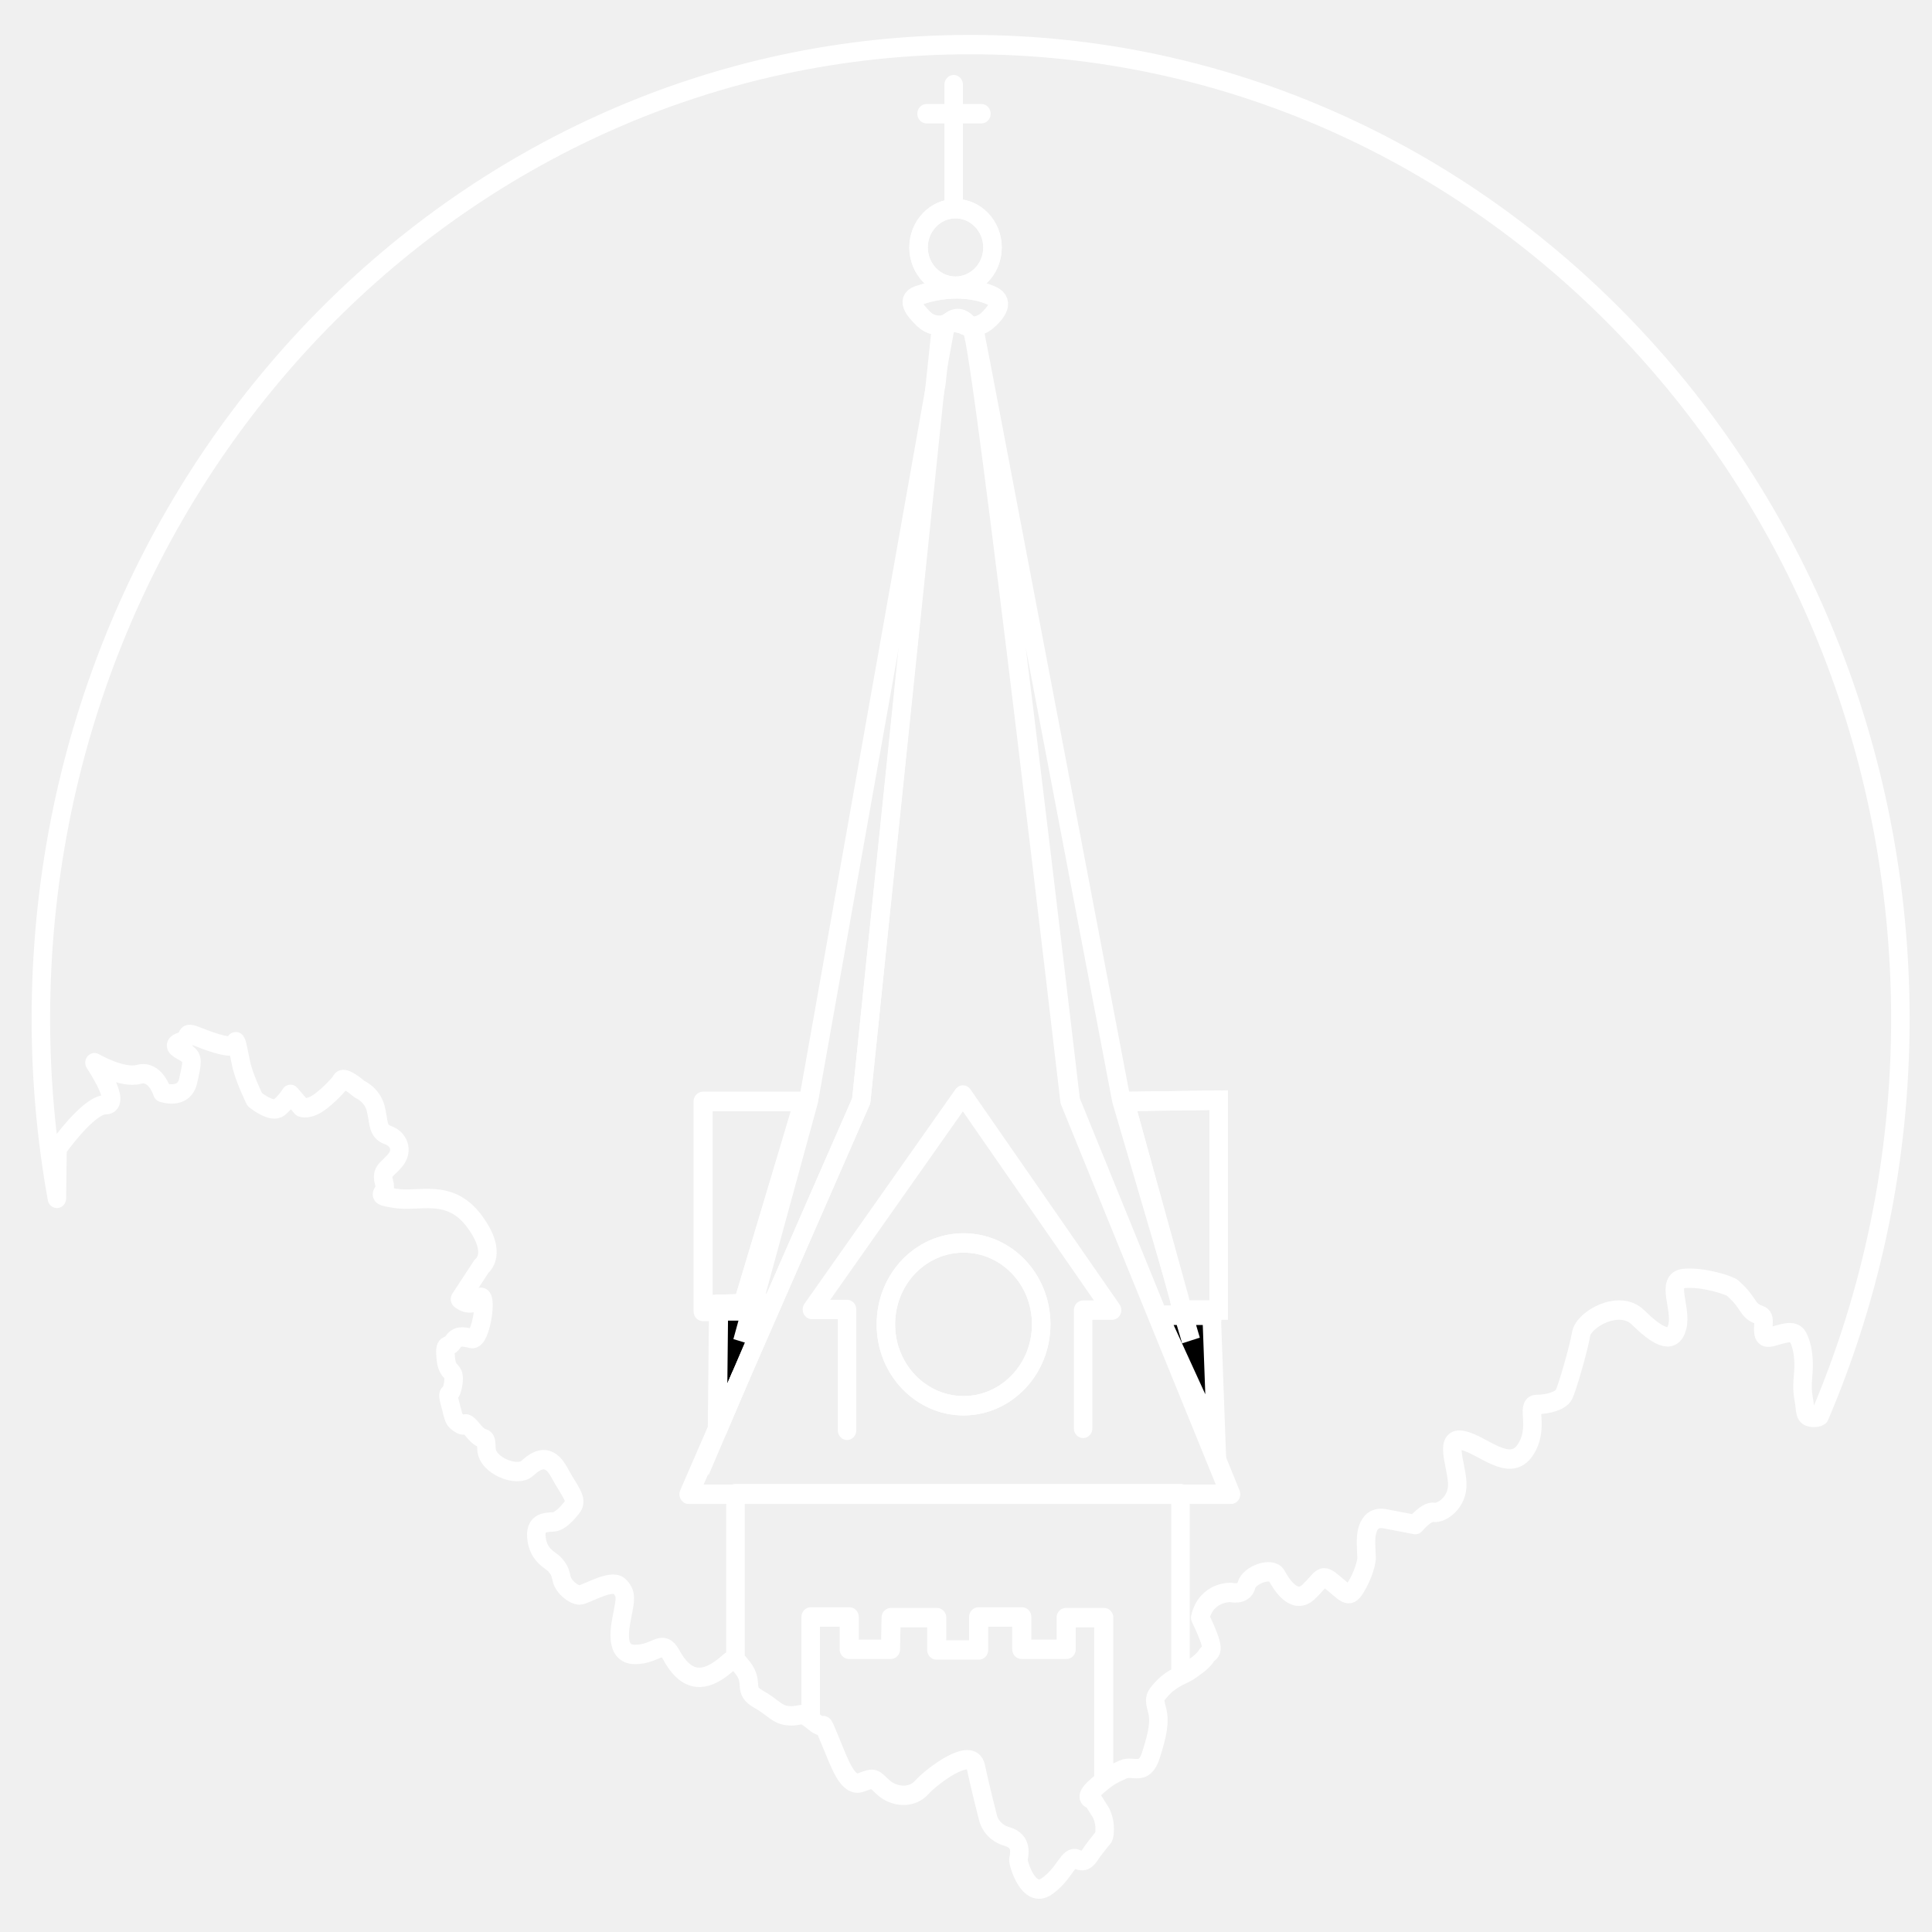
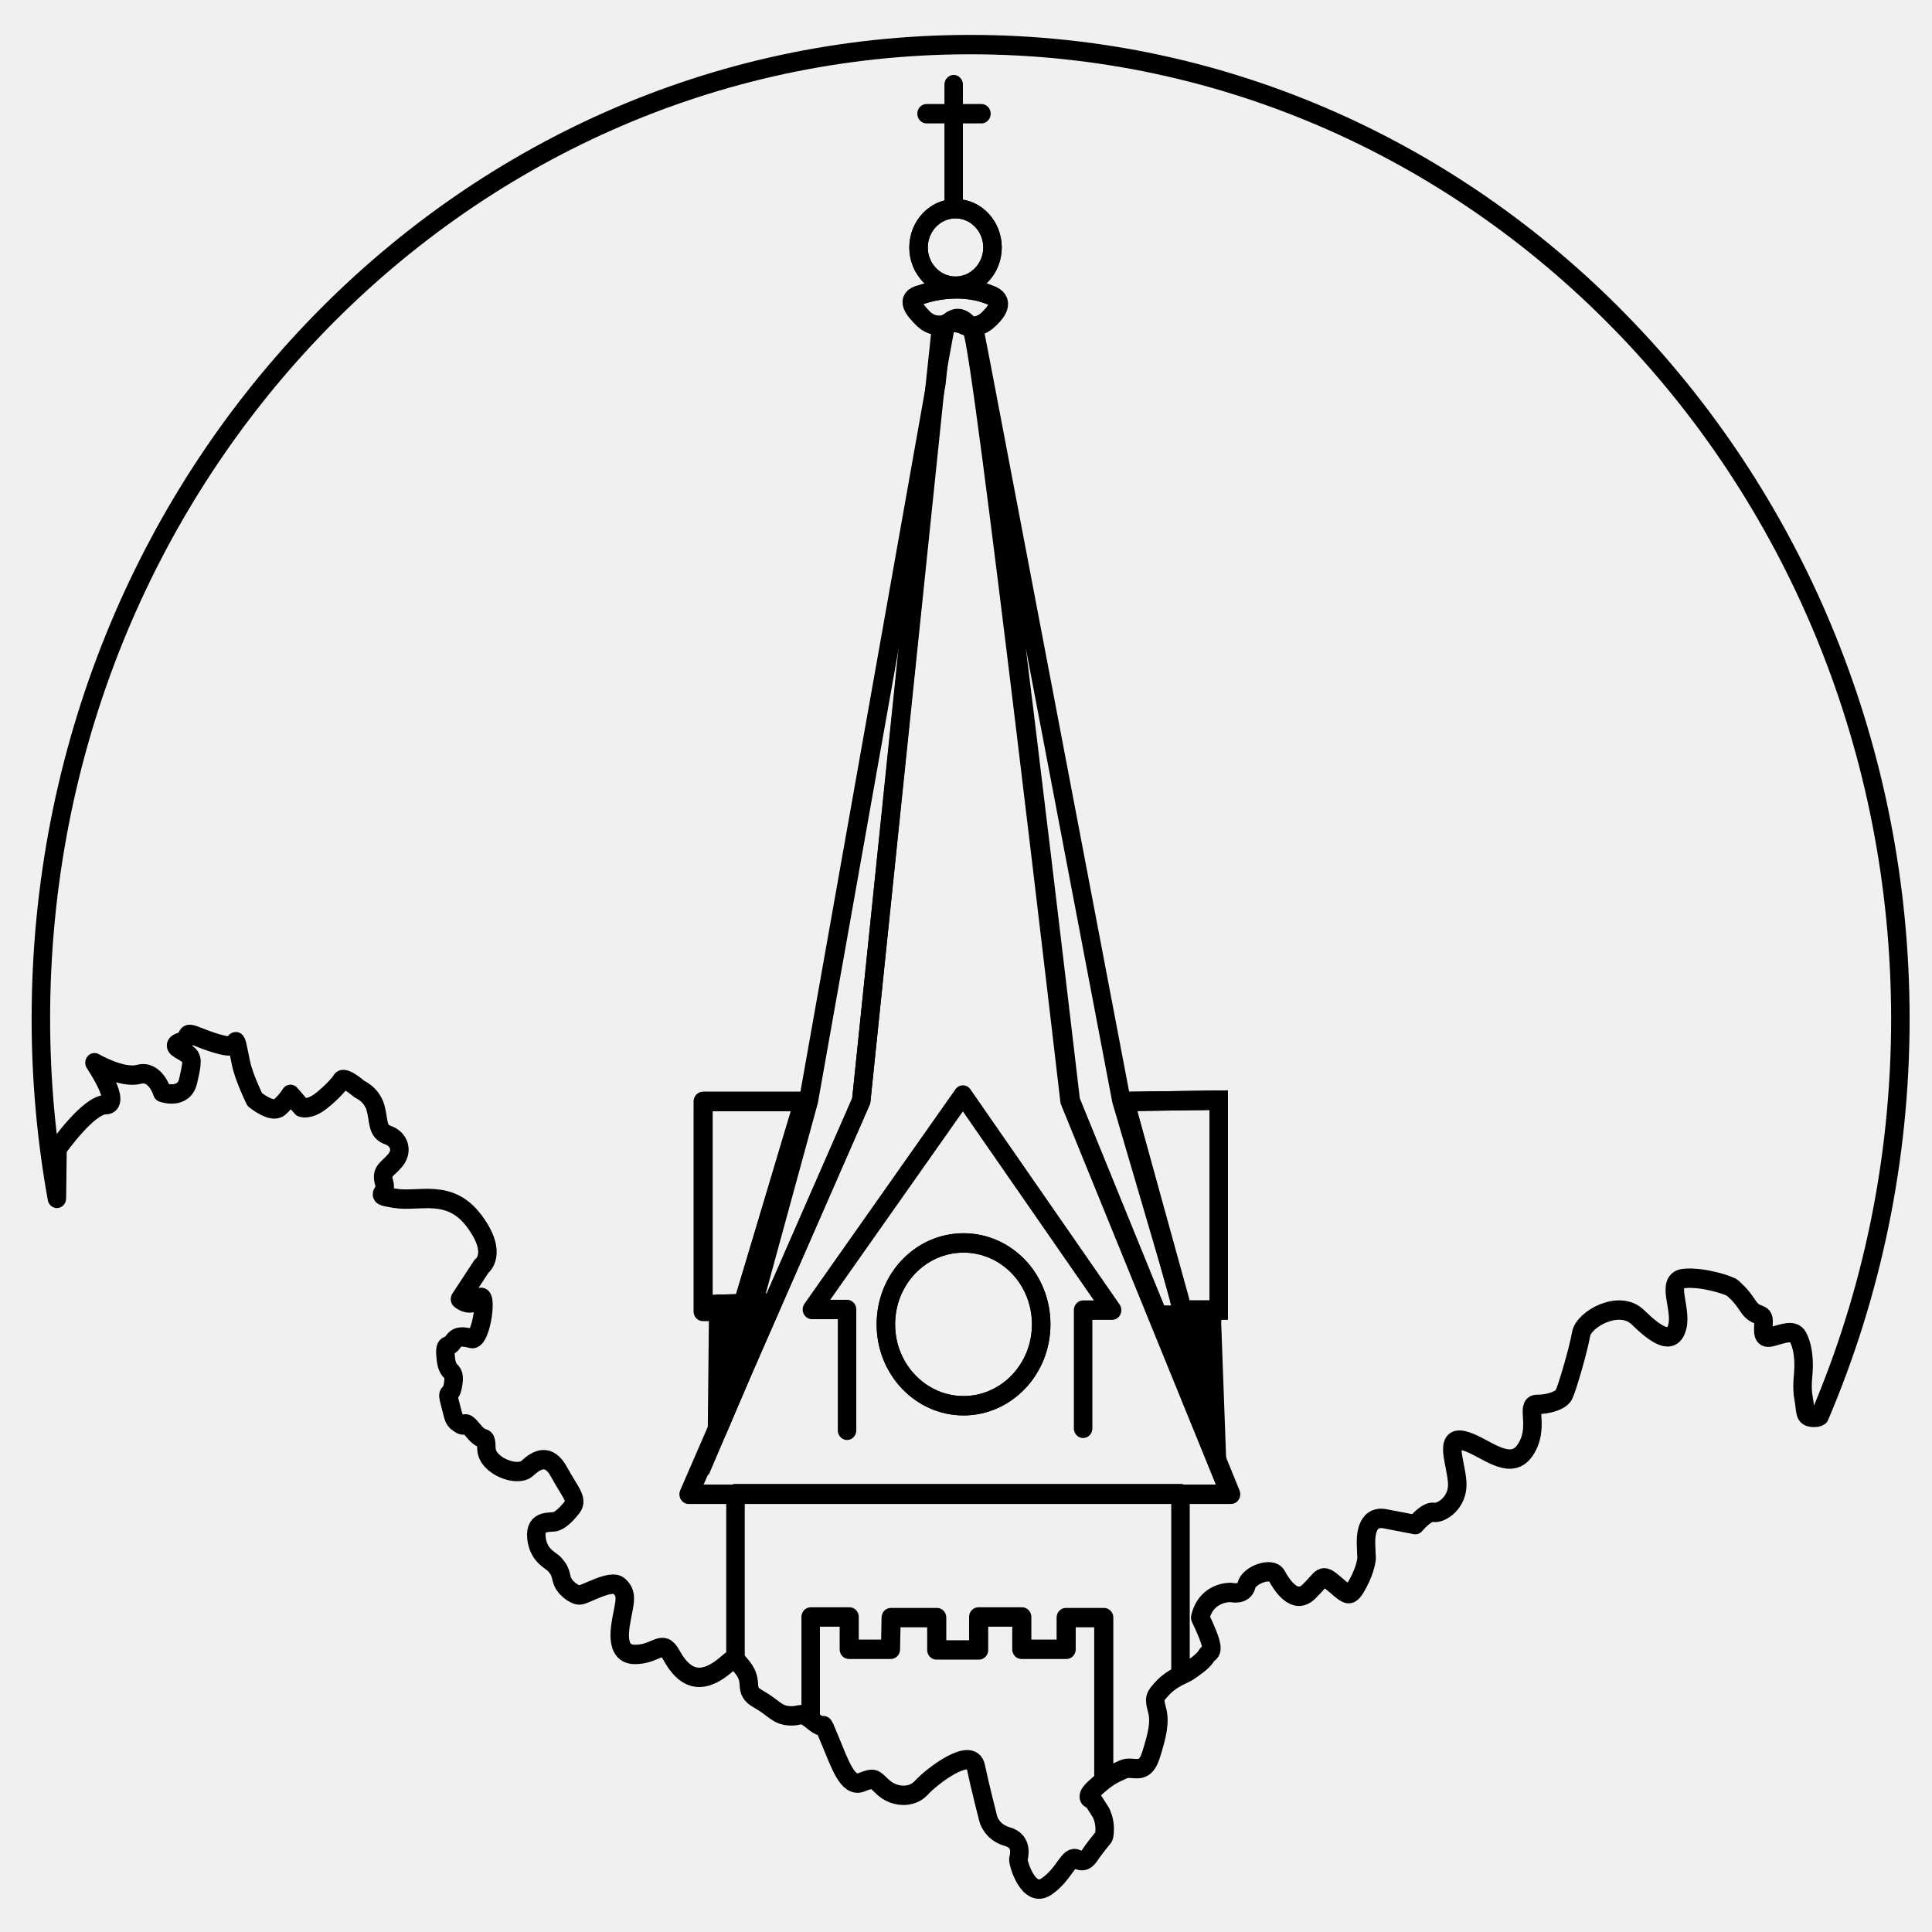
<svg xmlns="http://www.w3.org/2000/svg" version="1.1" x="0px" y="0px" viewBox="0 0 432 432" style="enable-background:new 0 0 432 432;" xml:space="preserve" id="svg2">
  <defs id="defs50" />
  <style type="text/css" id="style4">
- 	.st0{fill:none;stroke:#ffffff;stroke-width:3;stroke-linecap:round;stroke-linejoin:round;stroke-miterlimit:10;}
- 	.st1{fill:none;stroke:#ffffff;stroke-width:3;stroke-miterlimit:10;}
- 	.st2{stroke:#ffffff;stroke-width:3;stroke-miterlimit:10;}
+ 	.st0{fill:none;stroke:#000000;stroke-width:3;stroke-linecap:round;stroke-linejoin:round;stroke-miterlimit:10;}
+ 	.st1{fill:none;stroke:#000000;stroke-width:3;stroke-miterlimit:10;}
+ 	.st2{stroke:#000000;stroke-width:3;stroke-miterlimit:10;}
</style>
  <g id="Layer_10" />
  <g id="Layer_12" />
  <g id="Layer_11" />
  <g id="Layer_2" />
  <g id="Layer_3" />
  <g id="Layer_4" />
  <g id="Layer_5" />
  <g id="Layer_6" />
  <g id="Layer_7" />
  <g id="Layer_8" />
  <g id="Layer_14" />
  <g id="Layer_13" transform="matrix(1.378165,0,0,1.44449,-83.33622,-85.50822)">
    <g id="g18">
-       <polygon class="st0" points="191.6,229.6 182.6,261 185.7,260.9 180.7,272.1 200.2,229.6 212.3,118.4 " id="polygon20" style="fill:none;stroke:#ffffff;stroke-width:3;stroke-linecap:round;stroke-linejoin:round;stroke-miterlimit:10" />
-       <polygon class="st0" points="174.6,262.1 177.1,262.1 176.9,261.1 181,261 190.9,229.7 174.6,229.7 " id="polygon22" style="fill:none;stroke:#ffffff;stroke-width:3;stroke-linecap:round;stroke-linejoin:round;stroke-miterlimit:10" />
-       <path class="st0" d="m 217.9,66.1 c -83.3,0 -150.8,67.5 -150.8,150.8 0,9.5 0.9,18.8 2.6,27.8 l 0.1,-7.7 c 0,0 5,-6.8 7.8,-6.8 2.8,0 -1.8,-6.5 -1.8,-6.5 0,0 4.5,2.5 7.2,1.8 2.7,-0.7 3.8,2.8 3.8,2.8 0,0 3.5,1.2 4.2,-1.8 0.7,-3 0.8,-3.5 -0.2,-4.2 -1,-0.7 -2.8,-1.2 -1,-1.8 1.8,-0.6 0.2,-1.8 2.8,-0.8 2.6,1 5.8,2 6,1 0.2,-1 0.5,1 1,3.2 0.5,2.2 2.2,5.5 2.2,5.5 0,0 2.8,2.2 4,1.2 1.2,-1 1.8,-2 1.8,-2 l 1.8,2 c 0,0 1.2,0.5 3.2,-1 2,-1.5 3.2,-3 3.2,-3 0,0 0,-1.2 3,1.2 0,0 2,0.8 2.6,2.9 0.6,2.1 0.2,3.6 2,4.2 1.8,0.6 2.5,2.4 1.2,3.9 -1.3,1.5 -2.4,1.6 -1.8,3.5 0.6,1.9 -2.1,1.8 1.8,2.4 3.9,0.6 8.8,-1.6 12.8,3.5 4,5.1 1.2,7 1.2,7 l -3.5,5.1 c 0,0 1.6,1.4 3.1,-0.1 1.5,-1.5 0.4,6.6 -1.2,6.2 -1.6,-0.4 -2.4,-0.4 -3.1,0.6 -0.7,1 -1.4,-0.2 -1.1,2.5 0.3,2.7 1.6,1.4 1.2,3.9 -0.4,2.5 -1.2,0.6 -0.5,3.1 0.7,2.5 0.5,2.4 1.6,3.1 1.1,0.7 0.4,-1 2.2,1.1 1.8,2.1 2,0.2 2.1,2.8 0.1,2.6 5,4.4 6.6,3 1.6,-1.4 3.5,-2.4 5.2,0.6 1.7,3 3.1,4.2 2.1,5.4 -1,1.2 -1.8,1.9 -2.6,2.2 -0.8,0.3 -3.5,-0.4 -3.2,2.5 0.3,2.9 2.4,3.5 3,4.2 0.6,0.7 0.8,0.9 1.1,2.2 0.3,1.3 2,2.5 2.9,2.5 0.9,0 5.1,-2.5 6.4,-1.4 1.3,1.1 1,2.2 0.6,4.2 -0.4,2 -1.5,6.4 2,6.4 3.5,0 4.4,-2.5 5.9,0.1 1.5,2.6 3.6,4.5 6.9,2.8 2.3,-1.2 2.7,-2.4 3.5,-2 l 0,-25.8 72.2,0 0,27.7 0,-27.7 -72.2,0 0,25.8 c 0.3,0.1 0.6,0.5 1.2,1.2 1.9,2.4 -0.1,3.4 2.5,4.8 2.6,1.4 3,2.5 5.1,2.6 2.1,0.1 1.6,-0.9 3.9,0.9 2.3,1.8 0.9,-1.1 2.6,2.8 1.7,3.9 2.9,7.4 5.1,6.6 2.2,-0.8 2,-0.6 3.6,0.8 1.6,1.4 4.5,1.8 6.2,0 1.7,-1.8 8.1,-6.4 8.8,-3.2 0.7,3.2 2,8 2,8 0,0 0.5,2.1 3.1,2.8 2.6,0.7 1.9,3 1.8,3.5 -0.1,0.5 1.6,6.2 4.6,4.2 3,-2 3.5,-4.9 4.9,-4.2 1.4,0.7 1.9,-0.4 2.5,-1.2 0.6,-0.8 1.8,-2.2 1.8,-2.2 0,0 0.2,-0.1 0.2,-1.4 0,-1.3 -0.6,-2.4 -0.6,-2.4 l -1.4,-2.1 c 0,0 -1.6,0 0.5,-1.8 2.1,-1.8 2.9,-2.1 4.5,-2.8 1.6,-0.7 3.4,1.1 4.5,-2.2 1.1,-3.3 1.5,-5.2 1,-7 -0.5,-1.8 -0.5,-2 1,-3.5 1.5,-1.5 3.5,-2.1 4.1,-2.5 0.6,-0.4 2.4,-1.5 2.9,-2.4 0.5,-0.9 2,0.1 -1,-5.9 1,-4.1 5,-3.9 5,-3.9 0,0 2.1,0.5 2.5,-1.1 0.4,-1.6 4.1,-2.9 4.9,-1.5 0.8,1.4 2.9,4.6 5.2,2.5 2.3,-2.1 2,-3 4.2,-1.2 2.2,1.8 2.5,2.2 3.8,-0.1 1.3,-2.3 1.4,-3.9 1.4,-3.9 0,0 -0.1,-1.6 -0.1,-2.2 0,-0.6 -0.2,-4.5 3.1,-3.9 3.3,0.6 4.9,0.9 4.9,0.9 0,0 1.8,-2.1 3,-1.9 1.2,0.2 4,-1.5 3.8,-4.6 -0.2,-3.1 -2.2,-7.2 1,-6.5 3.2,0.7 7.5,5 10,1.5 2.5,-3.5 0,-7.1 1.9,-7.1 1.9,0 3.9,-0.6 4.4,-1.5 0.5,-0.9 2.4,-7.1 2.8,-9.4 0.4,-2.3 6.2,-5.4 9.2,-2.6 3,2.8 5.6,4.4 6.4,1.5 0.8,-2.9 -2,-7.2 1.1,-7.5 3.1,-0.3 7.5,1.1 7.9,1.5 0.4,0.4 1.2,0.9 2.5,2.8 1.3,1.9 2.6,0.8 2.5,2.5 -0.1,1.7 -0.2,2.6 1.4,2.2 1.6,-0.4 3.5,-1.2 4.2,0.1 0.7,1.3 0.9,2.9 0.9,4.4 0,1.5 -0.4,3.1 0,5.1 0.4,2 0,2.8 1.5,2.9 0.5,0 0.8,0 1.1,-0.2 8.4,-18.8 13.1,-39.6 13.1,-61.6 C 368.7,133.6 301.2,66.1 217.9,66.1 Z m 21.6,268.1 0,-24.6 -6.1,0 0,4.9 -7.2,0 0,-5 -7,0 0,5.1 -6.8,0 0,-5 -7.4,0 -0.1,4.9 -6.7,0 0,-5 -6.2,0 0,15.2 0,-15.2 6.3,0 0,5 6.7,0 0.1,-4.9 7.4,0 0,5 6.8,0 0,-5.1 7,0 0,5 7.2,0 0,-4.9 6.1,0 0,24.6 z m 3.5,-104.5 15.2,-0.2 0,32.5 -6,0 0.2,0.8 4.7,0 -0.1,1.1 0.7,18.4 -9.2,-19.5 4,0 -0.2,-0.8 0,0 -0.4,-1.6 -9.5,-30.9 -22.7,-113.7 -1.1,-5.4 1.1,5.4 22.7,113.7 9.5,30.9 -8.9,-30.7 z m -27.8,-157.4 0,4.5 4.5,0 -4.5,0 0,13.4 0,-13.4 -4.4,0 4.4,0 0,-4.5 z m 0.3,19.2 c 3.3,0 6,2.7 6,6 0,3.3 -2.7,6 -6,6 -3.3,0 -6,-2.7 -6,-6 0,-3.3 2.7,-6 6,-6 z m -43.3,199 4.6,-10.1 0.2,-18.1 0,-0.1 -2.5,0 0,-32.5 16.3,0 -9.8,31.3 1.7,0 9,-31.4 20.7,-111.1 0.9,-8.1 c 0.3,-0.4 0.6,-0.8 0.9,-1 l -0.1,0 c -1.3,0.4 -2.7,0.1 -3.7,-0.8 -1.5,-1.5 -3.1,-3.2 -0.4,-3.8 0,0 5.6,-2 11,0 2.8,0.9 1.2,2.8 -0.4,4.1 -0.8,0.6 -1.7,0.9 -2.7,0.8 0.2,0.2 0.3,0.4 0.5,0.7 1.5,2.5 15.8,119.2 15.8,119.2 l 26,60.9 -88,0 z" id="path24" style="fill:none;stroke:#ffffff;stroke-width:3;stroke-linecap:round;stroke-linejoin:round;stroke-miterlimit:10" />
-       <polygon class="st1" points="252.3,262 251.8,260.4 252.2,262 " id="polygon26" style="fill:none;stroke:#ffffff;stroke-width:3;stroke-miterlimit:10" />
-       <polygon class="st1" points="251.8,260.4 252.3,262 258.2,262 258.2,229.5 243,229.7 " id="polygon28" style="fill:none;stroke:#ffffff;stroke-width:3;stroke-miterlimit:10" />
-       <polygon class="st2" points="252.5,262.8 253.7,266.7 252.5,262.8 248.5,262.8 257.8,282.2 257.1,263.9 257.2,262.8 " id="polygon30" style="stroke:#ffffff;stroke-width:3;stroke-miterlimit:10" />
-       <polygon class="st2" points="182.6,261 181,261 180.6,262.1 177.1,262.1 177.1,262.2 176.9,280.4 180.7,272.1 185.7,260.9 182.6,261 180.9,266.9 " id="polygon32" style="stroke:#ffffff;stroke-width:3;stroke-miterlimit:10" />
-       <polygon class="st2" points="180.6,262.1 181,261 176.9,261.1 177.1,262.1 " id="polygon34" style="stroke:#ffffff;stroke-width:3;stroke-miterlimit:10" />
-       <path class="st0" d="m 218.2,110.4 c -0.2,-0.3 -0.3,-0.5 -0.5,-0.7 -0.3,0 -0.7,-0.1 -1,-0.3 l 0,0 c -0.8,-0.3 -1.7,-0.4 -2.6,-0.1 l -0.1,0 c -0.3,0.3 -0.6,0.6 -0.9,1 l -0.9,8.1 1.5,-7.8 -1.5,7.8 -12,111.2 -19.5,42.5 -3.8,8.5 0,-0.2 -4.6,10.1 87.7,0 -26,-60.9 c 0,0 -14.2,-116.7 -15.8,-119.2 z m -1.4,166.4 c -6.9,0 -12.6,-5.6 -12.6,-12.6 0,-7 5.6,-12.6 12.6,-12.6 7,0 12.6,5.6 12.6,12.6 0,7 -5.7,12.6 -12.6,12.6 z m 19.4,-14.8 0,18.3 0,-18.3 4.7,0 -24.2,-33.3 -24.5,33.2 5.7,0 0,18.7 0,-18.7 -5.7,0 24.5,-33.2 24.2,33.3 -4.7,0 z" id="path36" style="fill:none;stroke:#ffffff;stroke-width:3;stroke-linecap:round;stroke-linejoin:round;stroke-miterlimit:10" />
-       <polygon class="st2" points="180.7,272.1 176.9,280.4 176.9,280.6 " id="polygon38" style="stroke:#ffffff;stroke-width:3;stroke-miterlimit:10" />
-       <circle class="st0" cx="216.8" cy="264.2" r="12.6" id="circle40" style="fill:none;stroke:#ffffff;stroke-width:3;stroke-linecap:round;stroke-linejoin:round;stroke-miterlimit:10" />
-       <path class="st0" d="m 217.8,109.7 c 1,0.1 1.9,-0.2 2.7,-0.8 1.5,-1.3 3.1,-3.2 0.4,-4.1 -5.4,-2 -11,0 -11,0 -2.8,0.6 -1.1,2.4 0.4,3.8 1,0.9 2.4,1.2 3.7,0.8 l 0.1,0 c 1.3,-1.3 2.5,-1.2 3.7,0.3 z" id="path42" style="fill:none;stroke:#ffffff;stroke-width:3;stroke-linecap:round;stroke-linejoin:round;stroke-miterlimit:10" />
-       <path class="st0" d="m 216.7,109.4 0,0 c 0.4,0.2 0.7,0.2 1.1,0.3 -1.1,-1.4 -2.4,-1.5 -3.7,-0.3 l 0.1,0 c 0.8,-0.4 1.7,-0.3 2.5,0 z" id="path44" style="fill:none;stroke:#ffffff;stroke-width:3;stroke-linecap:round;stroke-linejoin:round;stroke-miterlimit:10" />
-       <circle class="st0" cx="215.5" cy="97.5" r="6" id="circle46" style="fill:none;stroke:#ffffff;stroke-width:3;stroke-linecap:round;stroke-linejoin:round;stroke-miterlimit:10" />
+       <polygon class="st0" points="191.6,229.6 182.6,261 185.7,260.9 180.7,272.1 200.2,229.6 212.3,118.4 " id="polygon20" style="fill:none;stroke:#000000;stroke-width:3;stroke-linecap:round;stroke-linejoin:round;stroke-miterlimit:10" />
+       <polygon class="st0" points="174.6,262.1 177.1,262.1 176.9,261.1 181,261 190.9,229.7 174.6,229.7 " id="polygon22" style="fill:none;stroke:#000000;stroke-width:3;stroke-linecap:round;stroke-linejoin:round;stroke-miterlimit:10" />
+       <path class="st0" d="m 217.9,66.1 c -83.3,0 -150.8,67.5 -150.8,150.8 0,9.5 0.9,18.8 2.6,27.8 l 0.1,-7.7 c 0,0 5,-6.8 7.8,-6.8 2.8,0 -1.8,-6.5 -1.8,-6.5 0,0 4.5,2.5 7.2,1.8 2.7,-0.7 3.8,2.8 3.8,2.8 0,0 3.5,1.2 4.2,-1.8 0.7,-3 0.8,-3.5 -0.2,-4.2 -1,-0.7 -2.8,-1.2 -1,-1.8 1.8,-0.6 0.2,-1.8 2.8,-0.8 2.6,1 5.8,2 6,1 0.2,-1 0.5,1 1,3.2 0.5,2.2 2.2,5.5 2.2,5.5 0,0 2.8,2.2 4,1.2 1.2,-1 1.8,-2 1.8,-2 l 1.8,2 c 0,0 1.2,0.5 3.2,-1 2,-1.5 3.2,-3 3.2,-3 0,0 0,-1.2 3,1.2 0,0 2,0.8 2.6,2.9 0.6,2.1 0.2,3.6 2,4.2 1.8,0.6 2.5,2.4 1.2,3.9 -1.3,1.5 -2.4,1.6 -1.8,3.5 0.6,1.9 -2.1,1.8 1.8,2.4 3.9,0.6 8.8,-1.6 12.8,3.5 4,5.1 1.2,7 1.2,7 l -3.5,5.1 c 0,0 1.6,1.4 3.1,-0.1 1.5,-1.5 0.4,6.6 -1.2,6.2 -1.6,-0.4 -2.4,-0.4 -3.1,0.6 -0.7,1 -1.4,-0.2 -1.1,2.5 0.3,2.7 1.6,1.4 1.2,3.9 -0.4,2.5 -1.2,0.6 -0.5,3.1 0.7,2.5 0.5,2.4 1.6,3.1 1.1,0.7 0.4,-1 2.2,1.1 1.8,2.1 2,0.2 2.1,2.8 0.1,2.6 5,4.4 6.6,3 1.6,-1.4 3.5,-2.4 5.2,0.6 1.7,3 3.1,4.2 2.1,5.4 -1,1.2 -1.8,1.9 -2.6,2.2 -0.8,0.3 -3.5,-0.4 -3.2,2.5 0.3,2.9 2.4,3.5 3,4.2 0.6,0.7 0.8,0.9 1.1,2.2 0.3,1.3 2,2.5 2.9,2.5 0.9,0 5.1,-2.5 6.4,-1.4 1.3,1.1 1,2.2 0.6,4.2 -0.4,2 -1.5,6.4 2,6.4 3.5,0 4.4,-2.5 5.9,0.1 1.5,2.6 3.6,4.5 6.9,2.8 2.3,-1.2 2.7,-2.4 3.5,-2 l 0,-25.8 72.2,0 0,27.7 0,-27.7 -72.2,0 0,25.8 c 0.3,0.1 0.6,0.5 1.2,1.2 1.9,2.4 -0.1,3.4 2.5,4.8 2.6,1.4 3,2.5 5.1,2.6 2.1,0.1 1.6,-0.9 3.9,0.9 2.3,1.8 0.9,-1.1 2.6,2.8 1.7,3.9 2.9,7.4 5.1,6.6 2.2,-0.8 2,-0.6 3.6,0.8 1.6,1.4 4.5,1.8 6.2,0 1.7,-1.8 8.1,-6.4 8.8,-3.2 0.7,3.2 2,8 2,8 0,0 0.5,2.1 3.1,2.8 2.6,0.7 1.9,3 1.8,3.5 -0.1,0.5 1.6,6.2 4.6,4.2 3,-2 3.5,-4.9 4.9,-4.2 1.4,0.7 1.9,-0.4 2.5,-1.2 0.6,-0.8 1.8,-2.2 1.8,-2.2 0,0 0.2,-0.1 0.2,-1.4 0,-1.3 -0.6,-2.4 -0.6,-2.4 l -1.4,-2.1 c 0,0 -1.6,0 0.5,-1.8 2.1,-1.8 2.9,-2.1 4.5,-2.8 1.6,-0.7 3.4,1.1 4.5,-2.2 1.1,-3.3 1.5,-5.2 1,-7 -0.5,-1.8 -0.5,-2 1,-3.5 1.5,-1.5 3.5,-2.1 4.1,-2.5 0.6,-0.4 2.4,-1.5 2.9,-2.4 0.5,-0.9 2,0.1 -1,-5.9 1,-4.1 5,-3.9 5,-3.9 0,0 2.1,0.5 2.5,-1.1 0.4,-1.6 4.1,-2.9 4.9,-1.5 0.8,1.4 2.9,4.6 5.2,2.5 2.3,-2.1 2,-3 4.2,-1.2 2.2,1.8 2.5,2.2 3.8,-0.1 1.3,-2.3 1.4,-3.9 1.4,-3.9 0,0 -0.1,-1.6 -0.1,-2.2 0,-0.6 -0.2,-4.5 3.1,-3.9 3.3,0.6 4.9,0.9 4.9,0.9 0,0 1.8,-2.1 3,-1.9 1.2,0.2 4,-1.5 3.8,-4.6 -0.2,-3.1 -2.2,-7.2 1,-6.5 3.2,0.7 7.5,5 10,1.5 2.5,-3.5 0,-7.1 1.9,-7.1 1.9,0 3.9,-0.6 4.4,-1.5 0.5,-0.9 2.4,-7.1 2.8,-9.4 0.4,-2.3 6.2,-5.4 9.2,-2.6 3,2.8 5.6,4.4 6.4,1.5 0.8,-2.9 -2,-7.2 1.1,-7.5 3.1,-0.3 7.5,1.1 7.9,1.5 0.4,0.4 1.2,0.9 2.5,2.8 1.3,1.9 2.6,0.8 2.5,2.5 -0.1,1.7 -0.2,2.6 1.4,2.2 1.6,-0.4 3.5,-1.2 4.2,0.1 0.7,1.3 0.9,2.9 0.9,4.4 0,1.5 -0.4,3.1 0,5.1 0.4,2 0,2.8 1.5,2.9 0.5,0 0.8,0 1.1,-0.2 8.4,-18.8 13.1,-39.6 13.1,-61.6 C 368.7,133.6 301.2,66.1 217.9,66.1 Z m 21.6,268.1 0,-24.6 -6.1,0 0,4.9 -7.2,0 0,-5 -7,0 0,5.1 -6.8,0 0,-5 -7.4,0 -0.1,4.9 -6.7,0 0,-5 -6.2,0 0,15.2 0,-15.2 6.3,0 0,5 6.7,0 0.1,-4.9 7.4,0 0,5 6.8,0 0,-5.1 7,0 0,5 7.2,0 0,-4.9 6.1,0 0,24.6 z m 3.5,-104.5 15.2,-0.2 0,32.5 -6,0 0.2,0.8 4.7,0 -0.1,1.1 0.7,18.4 -9.2,-19.5 4,0 -0.2,-0.8 0,0 -0.4,-1.6 -9.5,-30.9 -22.7,-113.7 -1.1,-5.4 1.1,5.4 22.7,113.7 9.5,30.9 -8.9,-30.7 z m -27.8,-157.4 0,4.5 4.5,0 -4.5,0 0,13.4 0,-13.4 -4.4,0 4.4,0 0,-4.5 z m 0.3,19.2 c 3.3,0 6,2.7 6,6 0,3.3 -2.7,6 -6,6 -3.3,0 -6,-2.7 -6,-6 0,-3.3 2.7,-6 6,-6 z m -43.3,199 4.6,-10.1 0.2,-18.1 0,-0.1 -2.5,0 0,-32.5 16.3,0 -9.8,31.3 1.7,0 9,-31.4 20.7,-111.1 0.9,-8.1 c 0.3,-0.4 0.6,-0.8 0.9,-1 l -0.1,0 c -1.3,0.4 -2.7,0.1 -3.7,-0.8 -1.5,-1.5 -3.1,-3.2 -0.4,-3.8 0,0 5.6,-2 11,0 2.8,0.9 1.2,2.8 -0.4,4.1 -0.8,0.6 -1.7,0.9 -2.7,0.8 0.2,0.2 0.3,0.4 0.5,0.7 1.5,2.5 15.8,119.2 15.8,119.2 l 26,60.9 -88,0 z" id="path24" style="fill:none;stroke:#000000;stroke-width:3;stroke-linecap:round;stroke-linejoin:round;stroke-miterlimit:10" />
+       <polygon class="st1" points="252.3,262 251.8,260.4 252.2,262 " id="polygon26" style="fill:none;stroke:#000000;stroke-width:3;stroke-miterlimit:10" />
+       <polygon class="st1" points="251.8,260.4 252.3,262 258.2,262 258.2,229.5 243,229.7 " id="polygon28" style="fill:none;stroke:#000000;stroke-width:3;stroke-miterlimit:10" />
+       <polygon class="st2" points="252.5,262.8 253.7,266.7 252.5,262.8 248.5,262.8 257.8,282.2 257.1,263.9 257.2,262.8 " id="polygon30" style="stroke:#000000;stroke-width:3;stroke-miterlimit:10" />
+       <polygon class="st2" points="182.6,261 181,261 180.6,262.1 177.1,262.1 177.1,262.2 176.9,280.4 180.7,272.1 185.7,260.9 182.6,261 180.9,266.9 " id="polygon32" style="stroke:#000000;stroke-width:3;stroke-miterlimit:10" />
+       <polygon class="st2" points="180.6,262.1 181,261 176.9,261.1 177.1,262.1 " id="polygon34" style="stroke:#000000;stroke-width:3;stroke-miterlimit:10" />
+       <path class="st0" d="m 218.2,110.4 c -0.2,-0.3 -0.3,-0.5 -0.5,-0.7 -0.3,0 -0.7,-0.1 -1,-0.3 l 0,0 c -0.8,-0.3 -1.7,-0.4 -2.6,-0.1 l -0.1,0 c -0.3,0.3 -0.6,0.6 -0.9,1 l -0.9,8.1 1.5,-7.8 -1.5,7.8 -12,111.2 -19.5,42.5 -3.8,8.5 0,-0.2 -4.6,10.1 87.7,0 -26,-60.9 c 0,0 -14.2,-116.7 -15.8,-119.2 z m -1.4,166.4 c -6.9,0 -12.6,-5.6 -12.6,-12.6 0,-7 5.6,-12.6 12.6,-12.6 7,0 12.6,5.6 12.6,12.6 0,7 -5.7,12.6 -12.6,12.6 z m 19.4,-14.8 0,18.3 0,-18.3 4.7,0 -24.2,-33.3 -24.5,33.2 5.7,0 0,18.7 0,-18.7 -5.7,0 24.5,-33.2 24.2,33.3 -4.7,0 z" id="path36" style="fill:none;stroke:#000000;stroke-width:3;stroke-linecap:round;stroke-linejoin:round;stroke-miterlimit:10" />
+       <polygon class="st2" points="180.7,272.1 176.9,280.4 176.9,280.6 " id="polygon38" style="stroke:#000000;stroke-width:3;stroke-miterlimit:10" />
+       <circle class="st0" cx="216.8" cy="264.2" r="12.6" id="circle40" style="fill:none;stroke:#000000;stroke-width:3;stroke-linecap:round;stroke-linejoin:round;stroke-miterlimit:10" />
+       <path class="st0" d="m 217.8,109.7 c 1,0.1 1.9,-0.2 2.7,-0.8 1.5,-1.3 3.1,-3.2 0.4,-4.1 -5.4,-2 -11,0 -11,0 -2.8,0.6 -1.1,2.4 0.4,3.8 1,0.9 2.4,1.2 3.7,0.8 l 0.1,0 c 1.3,-1.3 2.5,-1.2 3.7,0.3 z" id="path42" style="fill:none;stroke:#000000;stroke-width:3;stroke-linecap:round;stroke-linejoin:round;stroke-miterlimit:10" />
+       <path class="st0" d="m 216.7,109.4 0,0 c 0.4,0.2 0.7,0.2 1.1,0.3 -1.1,-1.4 -2.4,-1.5 -3.7,-0.3 l 0.1,0 c 0.8,-0.4 1.7,-0.3 2.5,0 z" id="path44" style="fill:none;stroke:#000000;stroke-width:3;stroke-linecap:round;stroke-linejoin:round;stroke-miterlimit:10" />
+       <circle class="st0" cx="215.5" cy="97.5" r="6" id="circle46" style="fill:none;stroke:#000000;stroke-width:3;stroke-linecap:round;stroke-linejoin:round;stroke-miterlimit:10" />
    </g>
  </g>
</svg>
